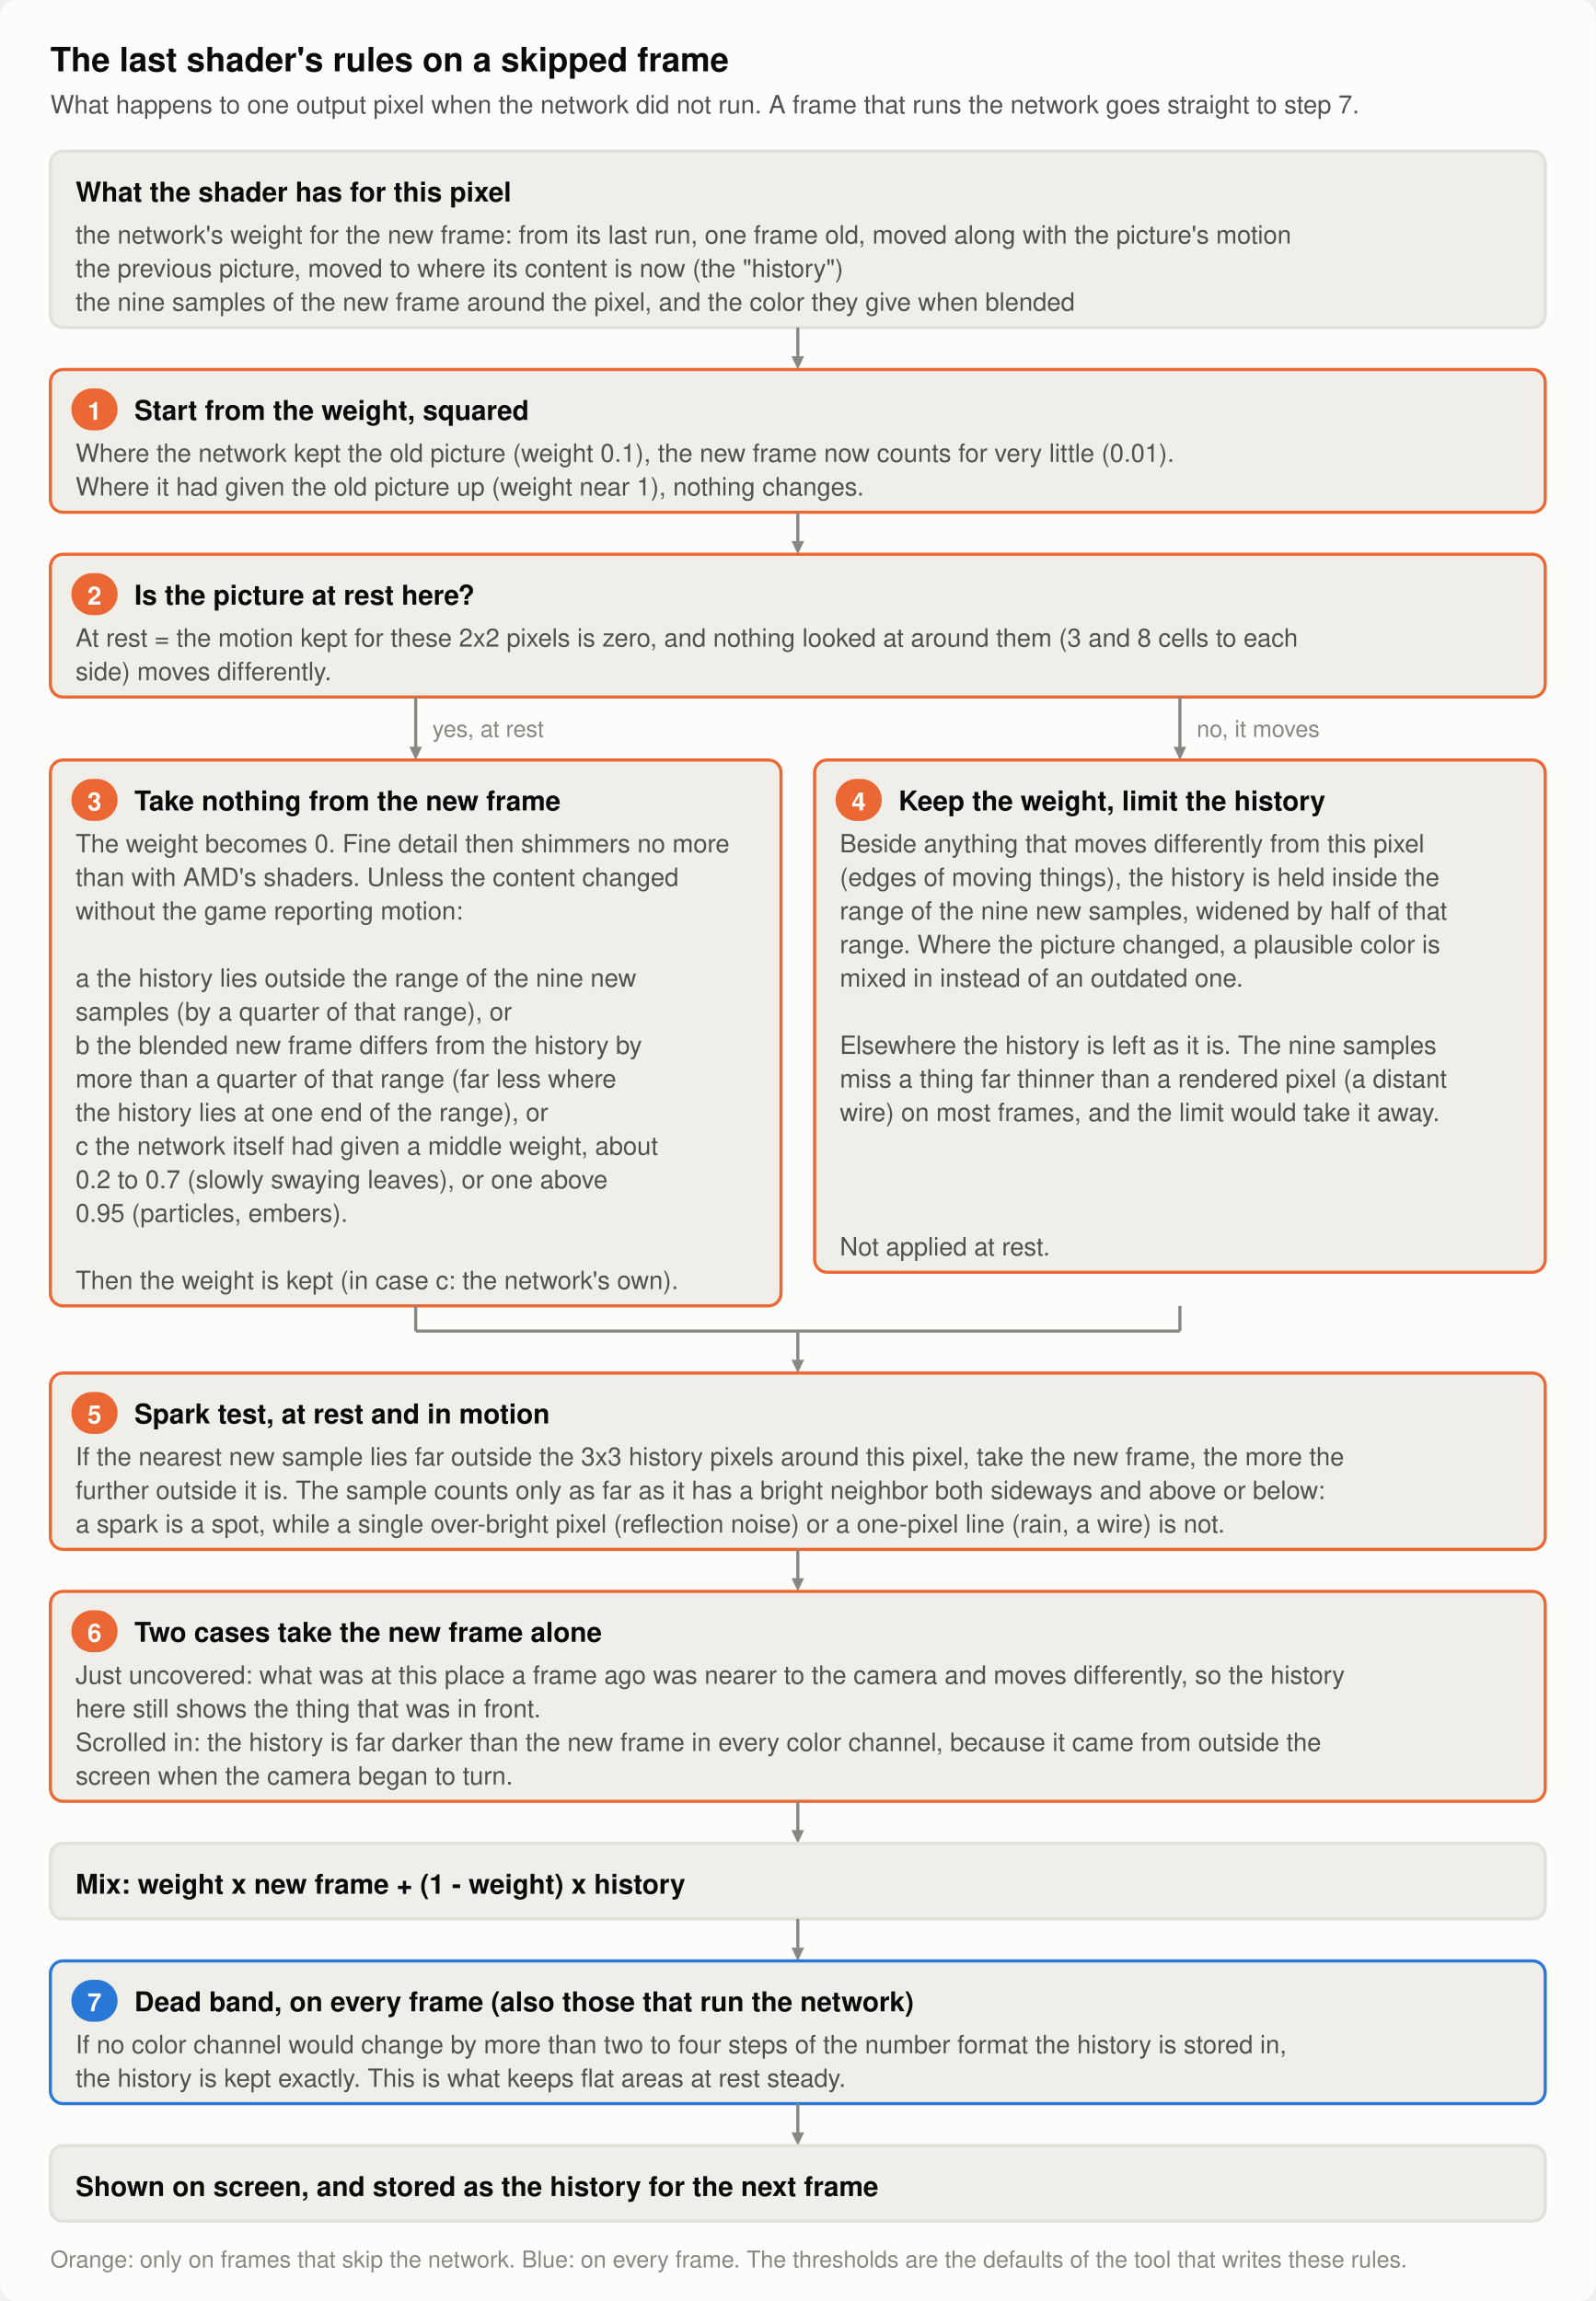
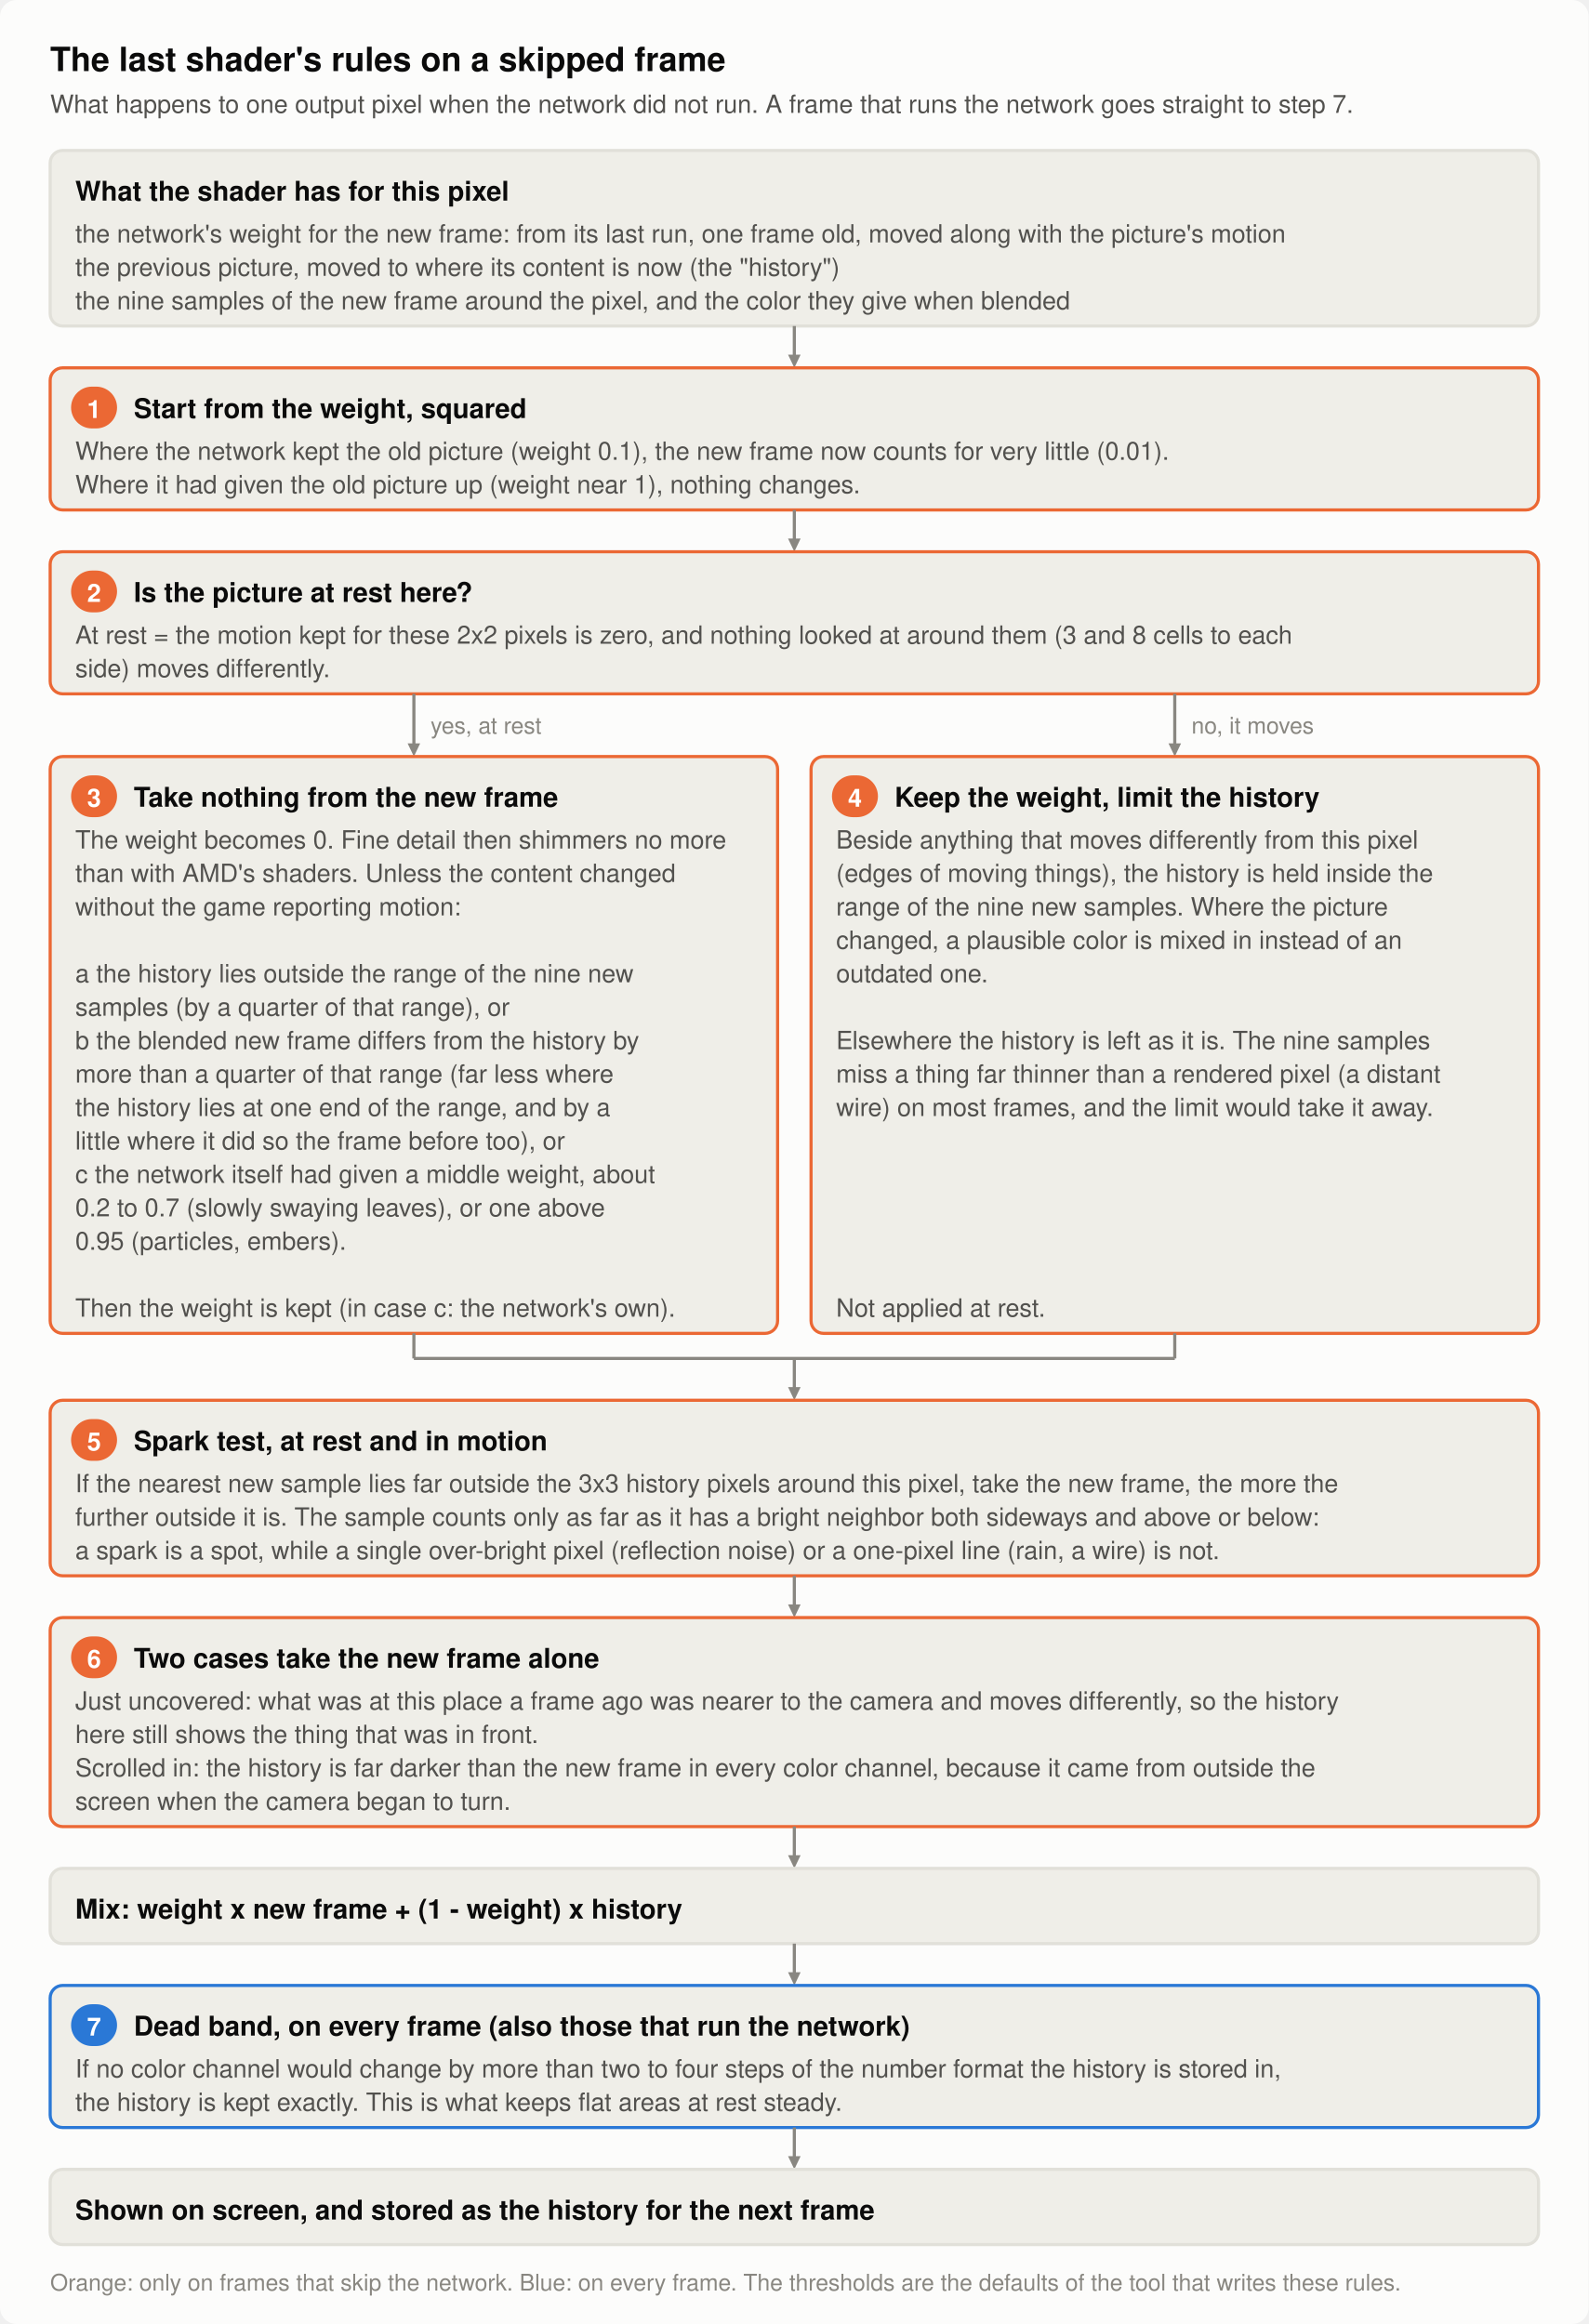
- <svg xmlns="http://www.w3.org/2000/svg" width="760" height="1096" viewBox="0 0 760 1096" role="img" aria-label="Flow chart: what the lossy DLL's last shader does with one output pixel on a frame that skips the neural network. It starts from the network's weight for the new frame, kept from the network's last run and moved along with the picture, and squares it. Then it asks whether the picture is at rest at this pixel. At rest the weight becomes zero, so nothing is taken from the new frame, unless one of three things says the content changed without the game reporting motion: the previous picture lies outside the range of the nine new samples around the pixel, the new frame differs from it by more than a quarter of that range (or by much less, where the previous picture lies at one end of that range), or the network itself had given the pixel a middle or a very high weight. In motion the weight is kept and, beside anything that moves differently from the pixel, the previous picture is limited to the range of the nine new samples. Next, at rest and in motion, a spark test: a new sample far outside the previous picture around the pixel is taken, as far as it has a bright neighbor both sideways and above or below. Two cases then take the new frame alone: a pixel that was hidden a frame ago behind something nearer that moves differently, and one whose previous picture scrolled in from outside the screen. The pixel is mixed from the new frame and the previous picture with the resulting weight. Last, on every frame, a change smaller than two to four steps of the stored number format is dropped.">
-   <rect x="0.0" y="0.0" width="760.0" height="1096.0" rx="8" fill="#fcfcfb" />
+ <svg xmlns="http://www.w3.org/2000/svg" width="760" height="1112" viewBox="0 0 760 1112" role="img" aria-label="Flow chart: what the lossy DLL's last shader does with one output pixel on a frame that skips the neural network. It starts from the network's weight for the new frame, kept from the network's last run and moved along with the picture, and squares it. Then it asks whether the picture is at rest at this pixel. At rest the weight becomes zero, so nothing is taken from the new frame, unless one of three things says the content changed without the game reporting motion: the previous picture lies outside the range of the nine new samples around the pixel, the new frame differs from it by more than a quarter of that range (or by much less, where the previous picture lies at one end of that range, or by a little, where it did so in the same direction on the frame before), or the network itself had given the pixel a middle or a very high weight. In motion the weight is kept and, beside anything that moves differently from the pixel, the previous picture is limited to the range of the nine new samples. Next, at rest and in motion, a spark test: a new sample far outside the previous picture around the pixel is taken, as far as it has a bright neighbor both sideways and above or below. Two cases then take the new frame alone: a pixel that was hidden a frame ago behind something nearer that moves differently, and one whose previous picture scrolled in from outside the screen. The pixel is mixed from the new frame and the previous picture with the resulting weight. Last, on every frame, a change smaller than two to four steps of the stored number format is dropped.">
+   <rect x="0.0" y="0.0" width="760.0" height="1112.0" rx="8" fill="#fcfcfb" />
  <text x="24.0" y="34.0" font-family="-apple-system, 'Segoe UI', Helvetica, Arial, sans-serif" font-size="16" font-weight="600" text-anchor="start" fill="#0b0b0b">The last shader's rules on a skipped frame</text>
  <text x="24.0" y="54.0" font-family="-apple-system, 'Segoe UI', Helvetica, Arial, sans-serif" font-size="12" text-anchor="start" fill="#52514e">What happens to one output pixel when the network did not run. A frame that runs the network goes straight to step 7.</text>
  <rect x="24.0" y="72.0" width="712.0" height="84.0" rx="6" fill="#efeee8" stroke="#e1e0d9" stroke-width="1.5" />
  <text x="36.0" y="96.0" font-family="-apple-system, 'Segoe UI', Helvetica, Arial, sans-serif" font-size="13" font-weight="600" text-anchor="start" fill="#0b0b0b">What the shader has for this pixel</text>
  <text x="36.0" y="116.0" font-family="-apple-system, 'Segoe UI', Helvetica, Arial, sans-serif" font-size="12" text-anchor="start" fill="#52514e">the network's weight for the new frame: from its last run, one frame old, moved along with the picture's motion</text>
  <text x="36.0" y="132.0" font-family="-apple-system, 'Segoe UI', Helvetica, Arial, sans-serif" font-size="12" text-anchor="start" fill="#52514e">the previous picture, moved to where its content is now (the "history")</text>
  <text x="36.0" y="148.0" font-family="-apple-system, 'Segoe UI', Helvetica, Arial, sans-serif" font-size="12" text-anchor="start" fill="#52514e">the nine samples of the new frame around the pixel, and the color they give when blended</text>
  <line x1="380.0" y1="156.0" x2="380.0" y2="172.0" stroke="#898781" stroke-width="1.5" />
  <polygon points="380.0,176.0 377.0,169.7 383.0,169.7" fill="#898781" />
  <rect x="24.0" y="176.0" width="712.0" height="68.0" rx="6" fill="#efeee8" stroke="#eb6834" stroke-width="1.5" />
  <rect x="34.0" y="185.0" width="22.0" height="20.0" rx="10" fill="#eb6834" />
  <text x="45.0" y="200.0" font-family="-apple-system, 'Segoe UI', Helvetica, Arial, sans-serif" font-size="12" font-weight="600" text-anchor="middle" fill="#ffffff">1</text>
  <text x="64.0" y="200.0" font-family="-apple-system, 'Segoe UI', Helvetica, Arial, sans-serif" font-size="13" font-weight="600" text-anchor="start" fill="#0b0b0b">Start from the weight, squared</text>
  <text x="36.0" y="220.0" font-family="-apple-system, 'Segoe UI', Helvetica, Arial, sans-serif" font-size="12" text-anchor="start" fill="#52514e">Where the network kept the old picture (weight 0.1), the new frame now counts for very little (0.01).</text>
  <text x="36.0" y="236.0" font-family="-apple-system, 'Segoe UI', Helvetica, Arial, sans-serif" font-size="12" text-anchor="start" fill="#52514e">Where it had given the old picture up (weight near 1), nothing changes.</text>
  <line x1="380.0" y1="244.0" x2="380.0" y2="260.0" stroke="#898781" stroke-width="1.5" />
  <polygon points="380.0,264.0 377.0,257.7 383.0,257.7" fill="#898781" />
  <rect x="24.0" y="264.0" width="712.0" height="68.0" rx="6" fill="#efeee8" stroke="#eb6834" stroke-width="1.5" />
  <rect x="34.0" y="273.0" width="22.0" height="20.0" rx="10" fill="#eb6834" />
  <text x="45.0" y="288.0" font-family="-apple-system, 'Segoe UI', Helvetica, Arial, sans-serif" font-size="12" font-weight="600" text-anchor="middle" fill="#ffffff">2</text>
  <text x="64.0" y="288.0" font-family="-apple-system, 'Segoe UI', Helvetica, Arial, sans-serif" font-size="13" font-weight="600" text-anchor="start" fill="#0b0b0b">Is the picture at rest here?</text>
  <text x="36.0" y="308.0" font-family="-apple-system, 'Segoe UI', Helvetica, Arial, sans-serif" font-size="12" text-anchor="start" fill="#52514e">At rest = the motion kept for these 2x2 pixels is zero, and nothing looked at around them (3 and 8 cells to each</text>
  <text x="36.0" y="324.0" font-family="-apple-system, 'Segoe UI', Helvetica, Arial, sans-serif" font-size="12" text-anchor="start" fill="#52514e">side) moves differently.</text>
  <line x1="198.0" y1="332.0" x2="198.0" y2="358.0" stroke="#898781" stroke-width="1.5" />
  <polygon points="198.0,362.0 195.0,355.7 201.0,355.7" fill="#898781" />
  <line x1="562.0" y1="332.0" x2="562.0" y2="358.0" stroke="#898781" stroke-width="1.5" />
  <polygon points="562.0,362.0 559.0,355.7 565.0,355.7" fill="#898781" />
  <text x="206.0" y="351.0" font-family="-apple-system, 'Segoe UI', Helvetica, Arial, sans-serif" font-size="11" text-anchor="start" fill="#898781">yes, at rest</text>
  <text x="570.0" y="351.0" font-family="-apple-system, 'Segoe UI', Helvetica, Arial, sans-serif" font-size="11" text-anchor="start" fill="#898781">no, it moves</text>
-   <rect x="24.0" y="362.0" width="348.0" height="260.0" rx="6" fill="#efeee8" stroke="#eb6834" stroke-width="1.5" />
+   <rect x="24.0" y="362.0" width="348.0" height="276.0" rx="6" fill="#efeee8" stroke="#eb6834" stroke-width="1.5" />
  <rect x="34.0" y="371.0" width="22.0" height="20.0" rx="10" fill="#eb6834" />
  <text x="45.0" y="386.0" font-family="-apple-system, 'Segoe UI', Helvetica, Arial, sans-serif" font-size="12" font-weight="600" text-anchor="middle" fill="#ffffff">3</text>
  <text x="64.0" y="386.0" font-family="-apple-system, 'Segoe UI', Helvetica, Arial, sans-serif" font-size="13" font-weight="600" text-anchor="start" fill="#0b0b0b">Take nothing from the new frame</text>
  <text x="36.0" y="406.0" font-family="-apple-system, 'Segoe UI', Helvetica, Arial, sans-serif" font-size="12" text-anchor="start" fill="#52514e">The weight becomes 0. Fine detail then shimmers no more</text>
  <text x="36.0" y="422.0" font-family="-apple-system, 'Segoe UI', Helvetica, Arial, sans-serif" font-size="12" text-anchor="start" fill="#52514e">than with AMD's shaders. Unless the content changed</text>
  <text x="36.0" y="438.0" font-family="-apple-system, 'Segoe UI', Helvetica, Arial, sans-serif" font-size="12" text-anchor="start" fill="#52514e">without the game reporting motion:</text>
  <text x="36.0" y="454.0" font-family="-apple-system, 'Segoe UI', Helvetica, Arial, sans-serif" font-size="12" text-anchor="start" fill="#52514e" />
  <text x="36.0" y="470.0" font-family="-apple-system, 'Segoe UI', Helvetica, Arial, sans-serif" font-size="12" text-anchor="start" fill="#52514e">  a  the history lies outside the range of the nine new</text>
  <text x="36.0" y="486.0" font-family="-apple-system, 'Segoe UI', Helvetica, Arial, sans-serif" font-size="12" text-anchor="start" fill="#52514e">      samples (by a quarter of that range), or</text>
  <text x="36.0" y="502.0" font-family="-apple-system, 'Segoe UI', Helvetica, Arial, sans-serif" font-size="12" text-anchor="start" fill="#52514e">  b  the blended new frame differs from the history by</text>
  <text x="36.0" y="518.0" font-family="-apple-system, 'Segoe UI', Helvetica, Arial, sans-serif" font-size="12" text-anchor="start" fill="#52514e">      more than a quarter of that range (far less where</text>
-   <text x="36.0" y="534.0" font-family="-apple-system, 'Segoe UI', Helvetica, Arial, sans-serif" font-size="12" text-anchor="start" fill="#52514e">      the history lies at one end of the range), or</text>
-   <text x="36.0" y="550.0" font-family="-apple-system, 'Segoe UI', Helvetica, Arial, sans-serif" font-size="12" text-anchor="start" fill="#52514e">  c  the network itself had given a middle weight, about</text>
-   <text x="36.0" y="566.0" font-family="-apple-system, 'Segoe UI', Helvetica, Arial, sans-serif" font-size="12" text-anchor="start" fill="#52514e">      0.2 to 0.7 (slowly swaying leaves), or one above</text>
-   <text x="36.0" y="582.0" font-family="-apple-system, 'Segoe UI', Helvetica, Arial, sans-serif" font-size="12" text-anchor="start" fill="#52514e">      0.95 (particles, embers).</text>
-   <text x="36.0" y="598.0" font-family="-apple-system, 'Segoe UI', Helvetica, Arial, sans-serif" font-size="12" text-anchor="start" fill="#52514e" />
-   <text x="36.0" y="614.0" font-family="-apple-system, 'Segoe UI', Helvetica, Arial, sans-serif" font-size="12" text-anchor="start" fill="#52514e">Then the weight is kept (in case c: the network's own).</text>
-   <rect x="388.0" y="362.0" width="348.0" height="244.0" rx="6" fill="#efeee8" stroke="#eb6834" stroke-width="1.5" />
+   <text x="36.0" y="534.0" font-family="-apple-system, 'Segoe UI', Helvetica, Arial, sans-serif" font-size="12" text-anchor="start" fill="#52514e">      the history lies at one end of the range, and by a</text>
+   <text x="36.0" y="550.0" font-family="-apple-system, 'Segoe UI', Helvetica, Arial, sans-serif" font-size="12" text-anchor="start" fill="#52514e">      little where it did so the frame before too), or</text>
+   <text x="36.0" y="566.0" font-family="-apple-system, 'Segoe UI', Helvetica, Arial, sans-serif" font-size="12" text-anchor="start" fill="#52514e">  c  the network itself had given a middle weight, about</text>
+   <text x="36.0" y="582.0" font-family="-apple-system, 'Segoe UI', Helvetica, Arial, sans-serif" font-size="12" text-anchor="start" fill="#52514e">      0.2 to 0.7 (slowly swaying leaves), or one above</text>
+   <text x="36.0" y="598.0" font-family="-apple-system, 'Segoe UI', Helvetica, Arial, sans-serif" font-size="12" text-anchor="start" fill="#52514e">      0.95 (particles, embers).</text>
+   <text x="36.0" y="614.0" font-family="-apple-system, 'Segoe UI', Helvetica, Arial, sans-serif" font-size="12" text-anchor="start" fill="#52514e" />
+   <text x="36.0" y="630.0" font-family="-apple-system, 'Segoe UI', Helvetica, Arial, sans-serif" font-size="12" text-anchor="start" fill="#52514e">Then the weight is kept (in case c: the network's own).</text>
+   <rect x="388.0" y="362.0" width="348.0" height="276.0" rx="6" fill="#efeee8" stroke="#eb6834" stroke-width="1.5" />
  <rect x="398.0" y="371.0" width="22.0" height="20.0" rx="10" fill="#eb6834" />
  <text x="409.0" y="386.0" font-family="-apple-system, 'Segoe UI', Helvetica, Arial, sans-serif" font-size="12" font-weight="600" text-anchor="middle" fill="#ffffff">4</text>
  <text x="428.0" y="386.0" font-family="-apple-system, 'Segoe UI', Helvetica, Arial, sans-serif" font-size="13" font-weight="600" text-anchor="start" fill="#0b0b0b">Keep the weight, limit the history</text>
  <text x="400.0" y="406.0" font-family="-apple-system, 'Segoe UI', Helvetica, Arial, sans-serif" font-size="12" text-anchor="start" fill="#52514e">Beside anything that moves differently from this pixel</text>
  <text x="400.0" y="422.0" font-family="-apple-system, 'Segoe UI', Helvetica, Arial, sans-serif" font-size="12" text-anchor="start" fill="#52514e">(edges of moving things), the history is held inside the</text>
-   <text x="400.0" y="438.0" font-family="-apple-system, 'Segoe UI', Helvetica, Arial, sans-serif" font-size="12" text-anchor="start" fill="#52514e">range of the nine new samples, widened by half of that</text>
-   <text x="400.0" y="454.0" font-family="-apple-system, 'Segoe UI', Helvetica, Arial, sans-serif" font-size="12" text-anchor="start" fill="#52514e">range. Where the picture changed, a plausible color is</text>
-   <text x="400.0" y="470.0" font-family="-apple-system, 'Segoe UI', Helvetica, Arial, sans-serif" font-size="12" text-anchor="start" fill="#52514e">mixed in instead of an outdated one.</text>
+   <text x="400.0" y="438.0" font-family="-apple-system, 'Segoe UI', Helvetica, Arial, sans-serif" font-size="12" text-anchor="start" fill="#52514e">range of the nine new samples. Where the picture</text>
+   <text x="400.0" y="454.0" font-family="-apple-system, 'Segoe UI', Helvetica, Arial, sans-serif" font-size="12" text-anchor="start" fill="#52514e">changed, a plausible color is mixed in instead of an</text>
+   <text x="400.0" y="470.0" font-family="-apple-system, 'Segoe UI', Helvetica, Arial, sans-serif" font-size="12" text-anchor="start" fill="#52514e">outdated one.</text>
  <text x="400.0" y="486.0" font-family="-apple-system, 'Segoe UI', Helvetica, Arial, sans-serif" font-size="12" text-anchor="start" fill="#52514e" />
  <text x="400.0" y="502.0" font-family="-apple-system, 'Segoe UI', Helvetica, Arial, sans-serif" font-size="12" text-anchor="start" fill="#52514e">Elsewhere the history is left as it is. The nine samples</text>
  <text x="400.0" y="518.0" font-family="-apple-system, 'Segoe UI', Helvetica, Arial, sans-serif" font-size="12" text-anchor="start" fill="#52514e">miss a thing far thinner than a rendered pixel (a distant</text>
  <text x="400.0" y="534.0" font-family="-apple-system, 'Segoe UI', Helvetica, Arial, sans-serif" font-size="12" text-anchor="start" fill="#52514e">wire) on most frames, and the limit would take it away.</text>
  <text x="400.0" y="550.0" font-family="-apple-system, 'Segoe UI', Helvetica, Arial, sans-serif" font-size="12" text-anchor="start" fill="#52514e" />
  <text x="400.0" y="566.0" font-family="-apple-system, 'Segoe UI', Helvetica, Arial, sans-serif" font-size="12" text-anchor="start" fill="#52514e" />
  <text x="400.0" y="582.0" font-family="-apple-system, 'Segoe UI', Helvetica, Arial, sans-serif" font-size="12" text-anchor="start" fill="#52514e" />
-   <text x="400.0" y="598.0" font-family="-apple-system, 'Segoe UI', Helvetica, Arial, sans-serif" font-size="12" text-anchor="start" fill="#52514e">Not applied at rest.</text>
-   <line x1="198.0" y1="622.0" x2="198.0" y2="634.0" stroke="#898781" stroke-width="1.5" />
-   <line x1="562.0" y1="622.0" x2="562.0" y2="634.0" stroke="#898781" stroke-width="1.5" />
-   <line x1="198.0" y1="634.0" x2="562.0" y2="634.0" stroke="#898781" stroke-width="1.5" />
-   <line x1="380.0" y1="634.0" x2="380.0" y2="650.0" stroke="#898781" stroke-width="1.5" />
-   <polygon points="380.0,654.0 377.0,647.7 383.0,647.7" fill="#898781" />
-   <rect x="24.0" y="654.0" width="712.0" height="84.0" rx="6" fill="#efeee8" stroke="#eb6834" stroke-width="1.5" />
-   <rect x="34.0" y="663.0" width="22.0" height="20.0" rx="10" fill="#eb6834" />
-   <text x="45.0" y="678.0" font-family="-apple-system, 'Segoe UI', Helvetica, Arial, sans-serif" font-size="12" font-weight="600" text-anchor="middle" fill="#ffffff">5</text>
-   <text x="64.0" y="678.0" font-family="-apple-system, 'Segoe UI', Helvetica, Arial, sans-serif" font-size="13" font-weight="600" text-anchor="start" fill="#0b0b0b">Spark test, at rest and in motion</text>
-   <text x="36.0" y="698.0" font-family="-apple-system, 'Segoe UI', Helvetica, Arial, sans-serif" font-size="12" text-anchor="start" fill="#52514e">If the nearest new sample lies far outside the 3x3 history pixels around this pixel, take the new frame, the more the</text>
-   <text x="36.0" y="714.0" font-family="-apple-system, 'Segoe UI', Helvetica, Arial, sans-serif" font-size="12" text-anchor="start" fill="#52514e">further outside it is. The sample counts only as far as it has a bright neighbor both sideways and above or below:</text>
-   <text x="36.0" y="730.0" font-family="-apple-system, 'Segoe UI', Helvetica, Arial, sans-serif" font-size="12" text-anchor="start" fill="#52514e">a spark is a spot, while a single over-bright pixel (reflection noise) or a one-pixel line (rain, a wire) is not.</text>
-   <line x1="380.0" y1="738.0" x2="380.0" y2="754.0" stroke="#898781" stroke-width="1.5" />
-   <polygon points="380.0,758.0 377.0,751.7 383.0,751.7" fill="#898781" />
-   <rect x="24.0" y="758.0" width="712.0" height="100.0" rx="6" fill="#efeee8" stroke="#eb6834" stroke-width="1.5" />
-   <rect x="34.0" y="767.0" width="22.0" height="20.0" rx="10" fill="#eb6834" />
-   <text x="45.0" y="782.0" font-family="-apple-system, 'Segoe UI', Helvetica, Arial, sans-serif" font-size="12" font-weight="600" text-anchor="middle" fill="#ffffff">6</text>
-   <text x="64.0" y="782.0" font-family="-apple-system, 'Segoe UI', Helvetica, Arial, sans-serif" font-size="13" font-weight="600" text-anchor="start" fill="#0b0b0b">Two cases take the new frame alone</text>
-   <text x="36.0" y="802.0" font-family="-apple-system, 'Segoe UI', Helvetica, Arial, sans-serif" font-size="12" text-anchor="start" fill="#52514e">Just uncovered: what was at this place a frame ago was nearer to the camera and moves differently, so the history</text>
-   <text x="36.0" y="818.0" font-family="-apple-system, 'Segoe UI', Helvetica, Arial, sans-serif" font-size="12" text-anchor="start" fill="#52514e">here still shows the thing that was in front.</text>
-   <text x="36.0" y="834.0" font-family="-apple-system, 'Segoe UI', Helvetica, Arial, sans-serif" font-size="12" text-anchor="start" fill="#52514e">Scrolled in: the history is far darker than the new frame in every color channel, because it came from outside the</text>
-   <text x="36.0" y="850.0" font-family="-apple-system, 'Segoe UI', Helvetica, Arial, sans-serif" font-size="12" text-anchor="start" fill="#52514e">screen when the camera began to turn.</text>
-   <line x1="380.0" y1="858.0" x2="380.0" y2="874.0" stroke="#898781" stroke-width="1.5" />
-   <polygon points="380.0,878.0 377.0,871.7 383.0,871.7" fill="#898781" />
-   <rect x="24.0" y="878.0" width="712.0" height="36.0" rx="6" fill="#efeee8" stroke="#e1e0d9" stroke-width="1.5" />
-   <text x="36.0" y="902.0" font-family="-apple-system, 'Segoe UI', Helvetica, Arial, sans-serif" font-size="13" font-weight="600" text-anchor="start" fill="#0b0b0b">Mix:   weight x new frame  +  (1 - weight) x history</text>
-   <line x1="380.0" y1="914.0" x2="380.0" y2="930.0" stroke="#898781" stroke-width="1.5" />
-   <polygon points="380.0,934.0 377.0,927.7 383.0,927.7" fill="#898781" />
-   <rect x="24.0" y="934.0" width="712.0" height="68.0" rx="6" fill="#efeee8" stroke="#2a78d6" stroke-width="1.5" />
-   <rect x="34.0" y="943.0" width="22.0" height="20.0" rx="10" fill="#2a78d6" />
-   <text x="45.0" y="958.0" font-family="-apple-system, 'Segoe UI', Helvetica, Arial, sans-serif" font-size="12" font-weight="600" text-anchor="middle" fill="#ffffff">7</text>
-   <text x="64.0" y="958.0" font-family="-apple-system, 'Segoe UI', Helvetica, Arial, sans-serif" font-size="13" font-weight="600" text-anchor="start" fill="#0b0b0b">Dead band, on every frame (also those that run the network)</text>
-   <text x="36.0" y="978.0" font-family="-apple-system, 'Segoe UI', Helvetica, Arial, sans-serif" font-size="12" text-anchor="start" fill="#52514e">If no color channel would change by more than two to four steps of the number format the history is stored in,</text>
-   <text x="36.0" y="994.0" font-family="-apple-system, 'Segoe UI', Helvetica, Arial, sans-serif" font-size="12" text-anchor="start" fill="#52514e">the history is kept exactly. This is what keeps flat areas at rest steady.</text>
-   <line x1="380.0" y1="1002.0" x2="380.0" y2="1018.0" stroke="#898781" stroke-width="1.5" />
-   <polygon points="380.0,1022.0 377.0,1015.7 383.0,1015.7" fill="#898781" />
-   <rect x="24.0" y="1022.0" width="712.0" height="36.0" rx="6" fill="#efeee8" stroke="#e1e0d9" stroke-width="1.5" />
-   <text x="36.0" y="1046.0" font-family="-apple-system, 'Segoe UI', Helvetica, Arial, sans-serif" font-size="13" font-weight="600" text-anchor="start" fill="#0b0b0b">Shown on screen, and stored as the history for the next frame</text>
-   <text x="24.0" y="1080.0" font-family="-apple-system, 'Segoe UI', Helvetica, Arial, sans-serif" font-size="11" text-anchor="start" fill="#898781">Orange: only on frames that skip the network. Blue: on every frame. The thresholds are the defaults of the tool that writes these rules.</text>
+   <text x="400.0" y="598.0" font-family="-apple-system, 'Segoe UI', Helvetica, Arial, sans-serif" font-size="12" text-anchor="start" fill="#52514e" />
+   <text x="400.0" y="614.0" font-family="-apple-system, 'Segoe UI', Helvetica, Arial, sans-serif" font-size="12" text-anchor="start" fill="#52514e" />
+   <text x="400.0" y="630.0" font-family="-apple-system, 'Segoe UI', Helvetica, Arial, sans-serif" font-size="12" text-anchor="start" fill="#52514e">Not applied at rest.</text>
+   <line x1="198.0" y1="638.0" x2="198.0" y2="650.0" stroke="#898781" stroke-width="1.5" />
+   <line x1="562.0" y1="638.0" x2="562.0" y2="650.0" stroke="#898781" stroke-width="1.5" />
+   <line x1="198.0" y1="650.0" x2="562.0" y2="650.0" stroke="#898781" stroke-width="1.5" />
+   <line x1="380.0" y1="650.0" x2="380.0" y2="666.0" stroke="#898781" stroke-width="1.5" />
+   <polygon points="380.0,670.0 377.0,663.7 383.0,663.7" fill="#898781" />
+   <rect x="24.0" y="670.0" width="712.0" height="84.0" rx="6" fill="#efeee8" stroke="#eb6834" stroke-width="1.5" />
+   <rect x="34.0" y="679.0" width="22.0" height="20.0" rx="10" fill="#eb6834" />
+   <text x="45.0" y="694.0" font-family="-apple-system, 'Segoe UI', Helvetica, Arial, sans-serif" font-size="12" font-weight="600" text-anchor="middle" fill="#ffffff">5</text>
+   <text x="64.0" y="694.0" font-family="-apple-system, 'Segoe UI', Helvetica, Arial, sans-serif" font-size="13" font-weight="600" text-anchor="start" fill="#0b0b0b">Spark test, at rest and in motion</text>
+   <text x="36.0" y="714.0" font-family="-apple-system, 'Segoe UI', Helvetica, Arial, sans-serif" font-size="12" text-anchor="start" fill="#52514e">If the nearest new sample lies far outside the 3x3 history pixels around this pixel, take the new frame, the more the</text>
+   <text x="36.0" y="730.0" font-family="-apple-system, 'Segoe UI', Helvetica, Arial, sans-serif" font-size="12" text-anchor="start" fill="#52514e">further outside it is. The sample counts only as far as it has a bright neighbor both sideways and above or below:</text>
+   <text x="36.0" y="746.0" font-family="-apple-system, 'Segoe UI', Helvetica, Arial, sans-serif" font-size="12" text-anchor="start" fill="#52514e">a spark is a spot, while a single over-bright pixel (reflection noise) or a one-pixel line (rain, a wire) is not.</text>
+   <line x1="380.0" y1="754.0" x2="380.0" y2="770.0" stroke="#898781" stroke-width="1.5" />
+   <polygon points="380.0,774.0 377.0,767.7 383.0,767.7" fill="#898781" />
+   <rect x="24.0" y="774.0" width="712.0" height="100.0" rx="6" fill="#efeee8" stroke="#eb6834" stroke-width="1.5" />
+   <rect x="34.0" y="783.0" width="22.0" height="20.0" rx="10" fill="#eb6834" />
+   <text x="45.0" y="798.0" font-family="-apple-system, 'Segoe UI', Helvetica, Arial, sans-serif" font-size="12" font-weight="600" text-anchor="middle" fill="#ffffff">6</text>
+   <text x="64.0" y="798.0" font-family="-apple-system, 'Segoe UI', Helvetica, Arial, sans-serif" font-size="13" font-weight="600" text-anchor="start" fill="#0b0b0b">Two cases take the new frame alone</text>
+   <text x="36.0" y="818.0" font-family="-apple-system, 'Segoe UI', Helvetica, Arial, sans-serif" font-size="12" text-anchor="start" fill="#52514e">Just uncovered: what was at this place a frame ago was nearer to the camera and moves differently, so the history</text>
+   <text x="36.0" y="834.0" font-family="-apple-system, 'Segoe UI', Helvetica, Arial, sans-serif" font-size="12" text-anchor="start" fill="#52514e">here still shows the thing that was in front.</text>
+   <text x="36.0" y="850.0" font-family="-apple-system, 'Segoe UI', Helvetica, Arial, sans-serif" font-size="12" text-anchor="start" fill="#52514e">Scrolled in: the history is far darker than the new frame in every color channel, because it came from outside the</text>
+   <text x="36.0" y="866.0" font-family="-apple-system, 'Segoe UI', Helvetica, Arial, sans-serif" font-size="12" text-anchor="start" fill="#52514e">screen when the camera began to turn.</text>
+   <line x1="380.0" y1="874.0" x2="380.0" y2="890.0" stroke="#898781" stroke-width="1.5" />
+   <polygon points="380.0,894.0 377.0,887.7 383.0,887.7" fill="#898781" />
+   <rect x="24.0" y="894.0" width="712.0" height="36.0" rx="6" fill="#efeee8" stroke="#e1e0d9" stroke-width="1.5" />
+   <text x="36.0" y="918.0" font-family="-apple-system, 'Segoe UI', Helvetica, Arial, sans-serif" font-size="13" font-weight="600" text-anchor="start" fill="#0b0b0b">Mix:   weight x new frame  +  (1 - weight) x history</text>
+   <line x1="380.0" y1="930.0" x2="380.0" y2="946.0" stroke="#898781" stroke-width="1.5" />
+   <polygon points="380.0,950.0 377.0,943.7 383.0,943.7" fill="#898781" />
+   <rect x="24.0" y="950.0" width="712.0" height="68.0" rx="6" fill="#efeee8" stroke="#2a78d6" stroke-width="1.5" />
+   <rect x="34.0" y="959.0" width="22.0" height="20.0" rx="10" fill="#2a78d6" />
+   <text x="45.0" y="974.0" font-family="-apple-system, 'Segoe UI', Helvetica, Arial, sans-serif" font-size="12" font-weight="600" text-anchor="middle" fill="#ffffff">7</text>
+   <text x="64.0" y="974.0" font-family="-apple-system, 'Segoe UI', Helvetica, Arial, sans-serif" font-size="13" font-weight="600" text-anchor="start" fill="#0b0b0b">Dead band, on every frame (also those that run the network)</text>
+   <text x="36.0" y="994.0" font-family="-apple-system, 'Segoe UI', Helvetica, Arial, sans-serif" font-size="12" text-anchor="start" fill="#52514e">If no color channel would change by more than two to four steps of the number format the history is stored in,</text>
+   <text x="36.0" y="1010.0" font-family="-apple-system, 'Segoe UI', Helvetica, Arial, sans-serif" font-size="12" text-anchor="start" fill="#52514e">the history is kept exactly. This is what keeps flat areas at rest steady.</text>
+   <line x1="380.0" y1="1018.0" x2="380.0" y2="1034.0" stroke="#898781" stroke-width="1.5" />
+   <polygon points="380.0,1038.0 377.0,1031.7 383.0,1031.7" fill="#898781" />
+   <rect x="24.0" y="1038.0" width="712.0" height="36.0" rx="6" fill="#efeee8" stroke="#e1e0d9" stroke-width="1.5" />
+   <text x="36.0" y="1062.0" font-family="-apple-system, 'Segoe UI', Helvetica, Arial, sans-serif" font-size="13" font-weight="600" text-anchor="start" fill="#0b0b0b">Shown on screen, and stored as the history for the next frame</text>
+   <text x="24.0" y="1096.0" font-family="-apple-system, 'Segoe UI', Helvetica, Arial, sans-serif" font-size="11" text-anchor="start" fill="#898781">Orange: only on frames that skip the network. Blue: on every frame. The thresholds are the defaults of the tool that writes these rules.</text>
</svg>
